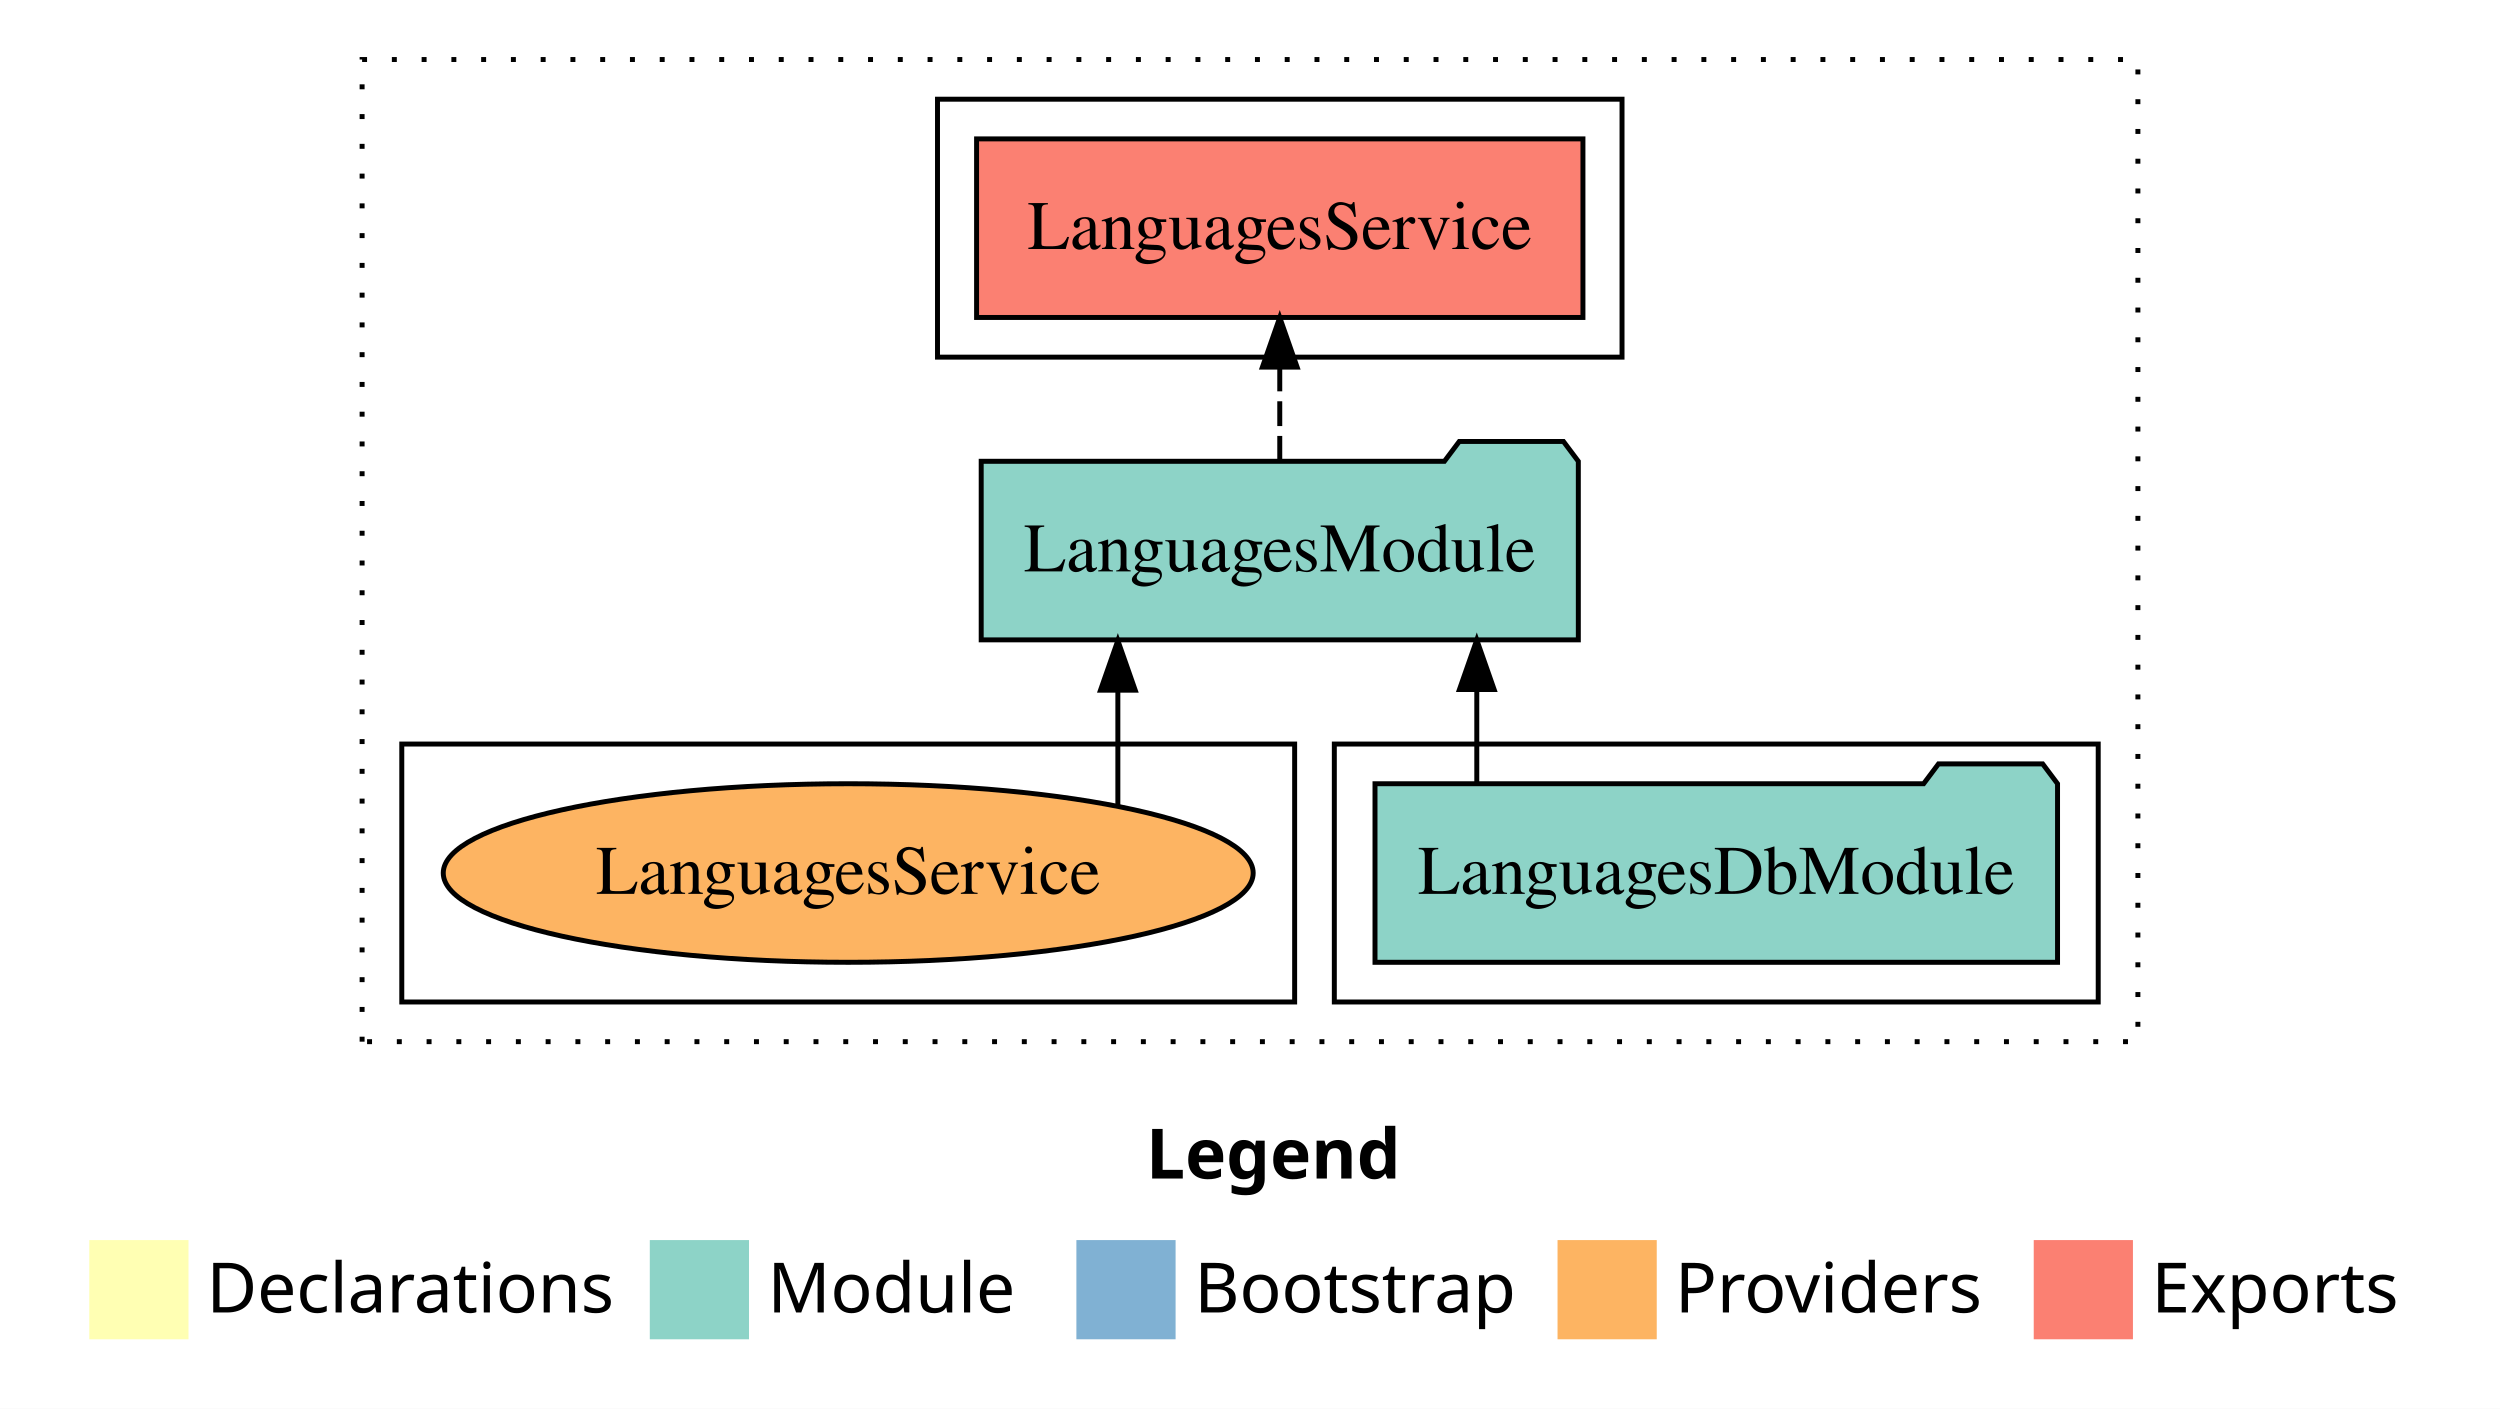
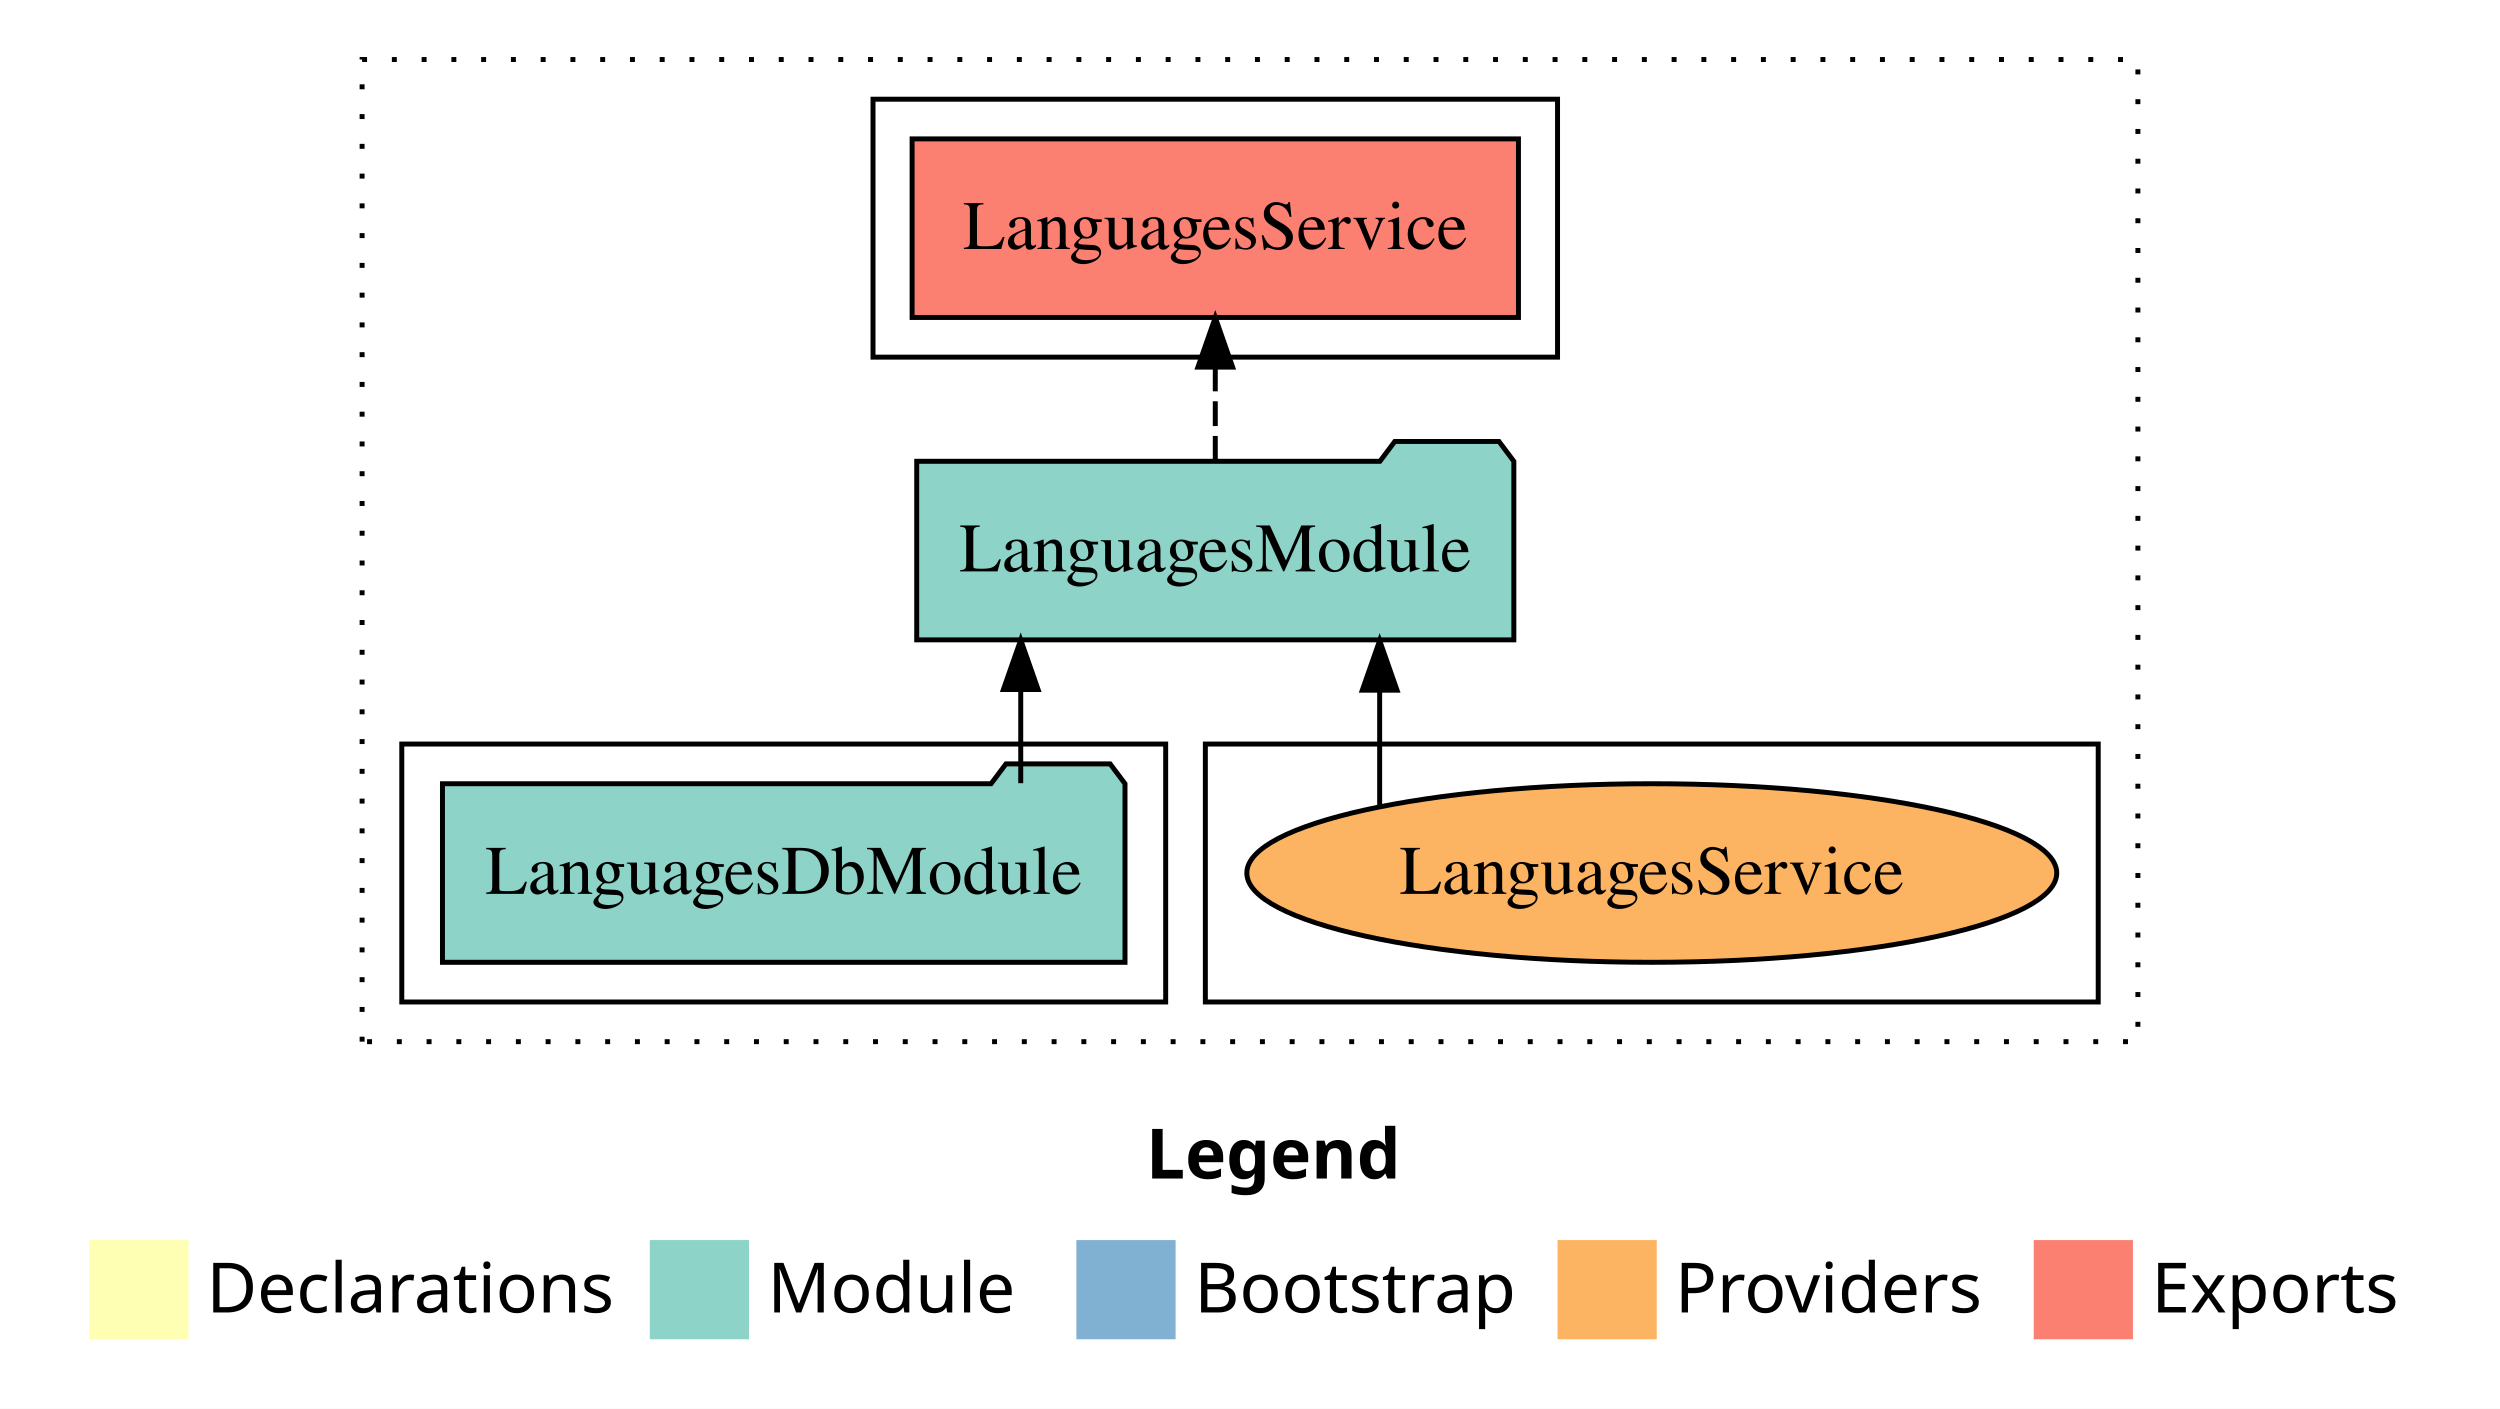
<svg xmlns="http://www.w3.org/2000/svg" width="504pt" height="284pt" viewBox="0.00 0.00 504.00 284.00">
  <g id="graph0" class="graph" transform="scale(1 1) rotate(0) translate(4 280)">
    <polygon fill="white" stroke="transparent" points="-4,4 -4,-280 500,-280 500,4 -4,4" />
    <text text-anchor="start" x="227.01" y="-42.4" font-family="Times-12" font-weight="bold" font-size="14.00">Legend</text>
    <polygon fill="#ffffb3" stroke="transparent" points="14,-10 14,-30 34,-30 34,-10 14,-10" />
    <text text-anchor="start" x="37.63" y="-15.4" font-family="Times-12" font-size="14.00">  Declarations</text>
    <polygon fill="#8dd3c7" stroke="transparent" points="127,-10 127,-30 147,-30 147,-10 127,-10" />
    <text text-anchor="start" x="150.73" y="-15.4" font-family="Times-12" font-size="14.00">  Module</text>
    <polygon fill="#80b1d3" stroke="transparent" points="213,-10 213,-30 233,-30 233,-10 213,-10" />
    <text text-anchor="start" x="236.78" y="-15.4" font-family="Times-12" font-size="14.00">  Bootstrap</text>
    <polygon fill="#fdb462" stroke="transparent" points="310,-10 310,-30 330,-30 330,-10 310,-10" />
    <text text-anchor="start" x="333.67" y="-15.4" font-family="Times-12" font-size="14.00">  Providers</text>
    <polygon fill="#fb8072" stroke="transparent" points="406,-10 406,-30 426,-30 426,-10 406,-10" />
    <text text-anchor="start" x="429.73" y="-15.4" font-family="Times-12" font-size="14.00">  Exports</text>
    <g id="clust1" class="cluster">
      <polygon fill="none" stroke="black" stroke-dasharray="1,5" points="69,-70 69,-268 427,-268 427,-70 69,-70" />
    </g>
    <g id="clust4" class="cluster">
-       <polygon fill="none" stroke="black" points="185,-208 185,-260 323,-260 323,-208 185,-208" />
+       <polygon fill="none" stroke="black" points="172,-208 172,-260 310,-260 310,-208 172,-208" />
+     </g>
+     <g id="clust6" class="cluster">
+       <polygon fill="none" stroke="black" points="239,-78 239,-130 419,-130 419,-78 239,-78" />
    </g>
    <g id="clust3" class="cluster">
-       <polygon fill="none" stroke="black" points="265,-78 265,-130 419,-130 419,-78 265,-78" />
-     </g>
-     <g id="clust6" class="cluster">
-       <polygon fill="none" stroke="black" points="77,-78 77,-130 257,-130 257,-78 77,-78" />
+       <polygon fill="none" stroke="black" points="77,-78 77,-130 231,-130 231,-78 77,-78" />
    </g>
    <g id="node1" class="node">
-       <polygon fill="#8dd3c7" stroke="black" points="410.8,-122 407.8,-126 386.8,-126 383.8,-122 273.2,-122 273.2,-86 410.8,-86 410.8,-122" />
-       <text text-anchor="middle" x="342" y="-99.8" font-family="Times,serif" font-size="14.00">LanguagesDbModule</text>
+       <polygon fill="#8dd3c7" stroke="black" points="222.8,-122 219.8,-126 198.8,-126 195.8,-122 85.2,-122 85.2,-86 222.8,-86 222.8,-122" />
+       <text text-anchor="middle" x="154" y="-99.8" font-family="Times,serif" font-size="14.00">LanguagesDbModule</text>
    </g>
    <g id="node2" class="node">
-       <polygon fill="#8dd3c7" stroke="black" points="314.19,-187 311.19,-191 290.19,-191 287.19,-187 193.81,-187 193.81,-151 314.19,-151 314.19,-187" />
-       <text text-anchor="middle" x="254" y="-164.8" font-family="Times,serif" font-size="14.00">LanguagesModule</text>
+       <polygon fill="#8dd3c7" stroke="black" points="301.19,-187 298.19,-191 277.19,-191 274.19,-187 180.81,-187 180.81,-151 301.19,-151 301.19,-187" />
+       <text text-anchor="middle" x="241" y="-164.8" font-family="Times,serif" font-size="14.00">LanguagesModule</text>
    </g>
    <g id="edge1" class="edge">
-       <path fill="none" stroke="black" d="M293.72,-122.11C293.72,-122.11 293.72,-140.99 293.72,-140.99" />
-       <polygon fill="black" stroke="black" points="290.22,-140.99 293.72,-150.99 297.22,-140.99 290.22,-140.99" />
+       <path fill="none" stroke="black" d="M201.78,-122.11C201.78,-122.11 201.78,-140.99 201.78,-140.99" />
+       <polygon fill="black" stroke="black" points="198.28,-140.99 201.78,-150.99 205.28,-140.99 198.28,-140.99" />
    </g>
    <g id="node3" class="node">
-       <polygon fill="#fb8072" stroke="black" points="315.12,-252 192.88,-252 192.88,-216 315.12,-216 315.12,-252" />
-       <text text-anchor="middle" x="254" y="-229.8" font-family="Times,serif" font-size="14.00">LanguagesService </text>
+       <polygon fill="#fb8072" stroke="black" points="302.12,-252 179.88,-252 179.88,-216 302.12,-216 302.12,-252" />
+       <text text-anchor="middle" x="241" y="-229.8" font-family="Times,serif" font-size="14.00">LanguagesService </text>
    </g>
    <g id="edge2" class="edge">
-       <path fill="none" stroke="black" stroke-dasharray="5,2" d="M254,-187.11C254,-187.11 254,-205.99 254,-205.99" />
-       <polygon fill="black" stroke="black" points="250.5,-205.99 254,-215.99 257.5,-205.99 250.5,-205.99" />
+       <path fill="none" stroke="black" stroke-dasharray="5,2" d="M241,-187.11C241,-187.11 241,-205.99 241,-205.99" />
+       <polygon fill="black" stroke="black" points="237.5,-205.99 241,-215.99 244.5,-205.99 237.5,-205.99" />
    </g>
    <g id="node4" class="node">
-       <ellipse fill="#fdb462" stroke="black" cx="167" cy="-104" rx="81.64" ry="18" />
-       <text text-anchor="middle" x="167" y="-99.8" font-family="Times,serif" font-size="14.00">LanguagesService</text>
+       <ellipse fill="#fdb462" stroke="black" cx="329" cy="-104" rx="81.64" ry="18" />
+       <text text-anchor="middle" x="329" y="-99.8" font-family="Times,serif" font-size="14.00">LanguagesService</text>
    </g>
    <g id="edge3" class="edge">
-       <path fill="none" stroke="black" d="M221.36,-117.47C221.36,-117.47 221.36,-140.86 221.36,-140.86" />
-       <polygon fill="black" stroke="black" points="217.86,-140.86 221.36,-150.86 224.86,-140.86 217.86,-140.86" />
+       <path fill="none" stroke="black" d="M274.14,-117.47C274.14,-117.47 274.14,-140.86 274.14,-140.86" />
+       <polygon fill="black" stroke="black" points="270.64,-140.86 274.14,-150.86 277.64,-140.86 270.64,-140.86" />
    </g>
  </g>
</svg>
